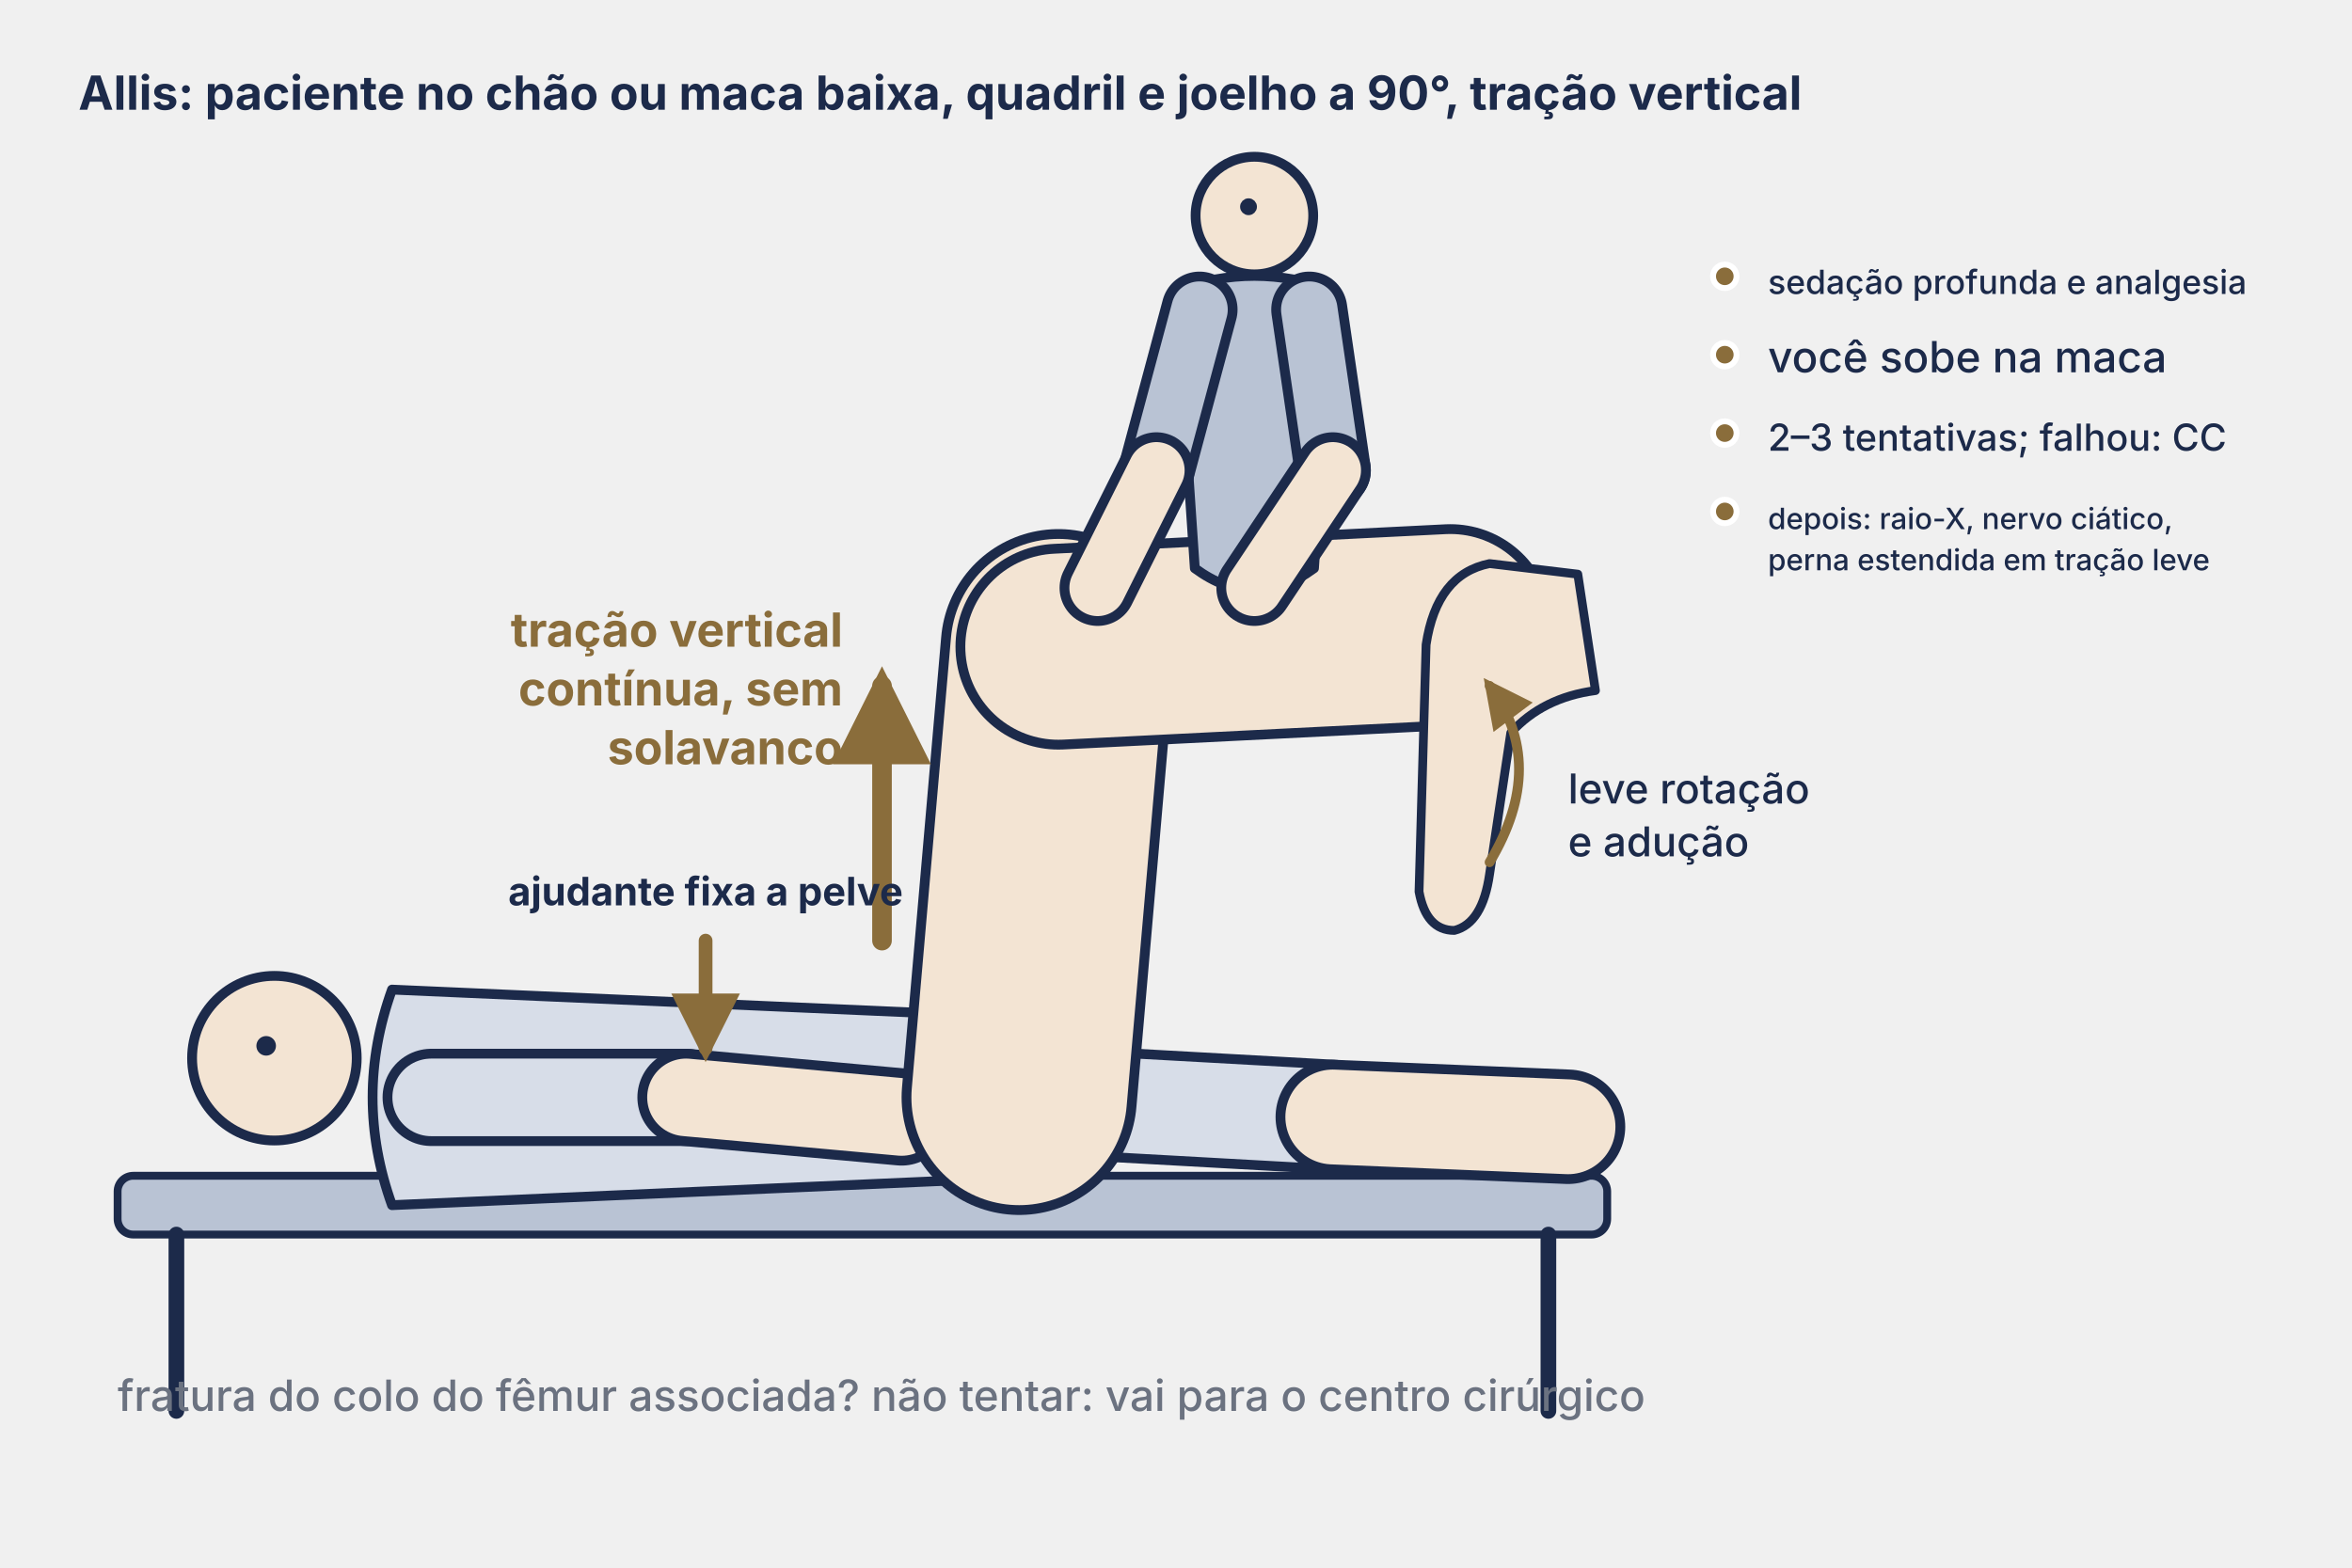
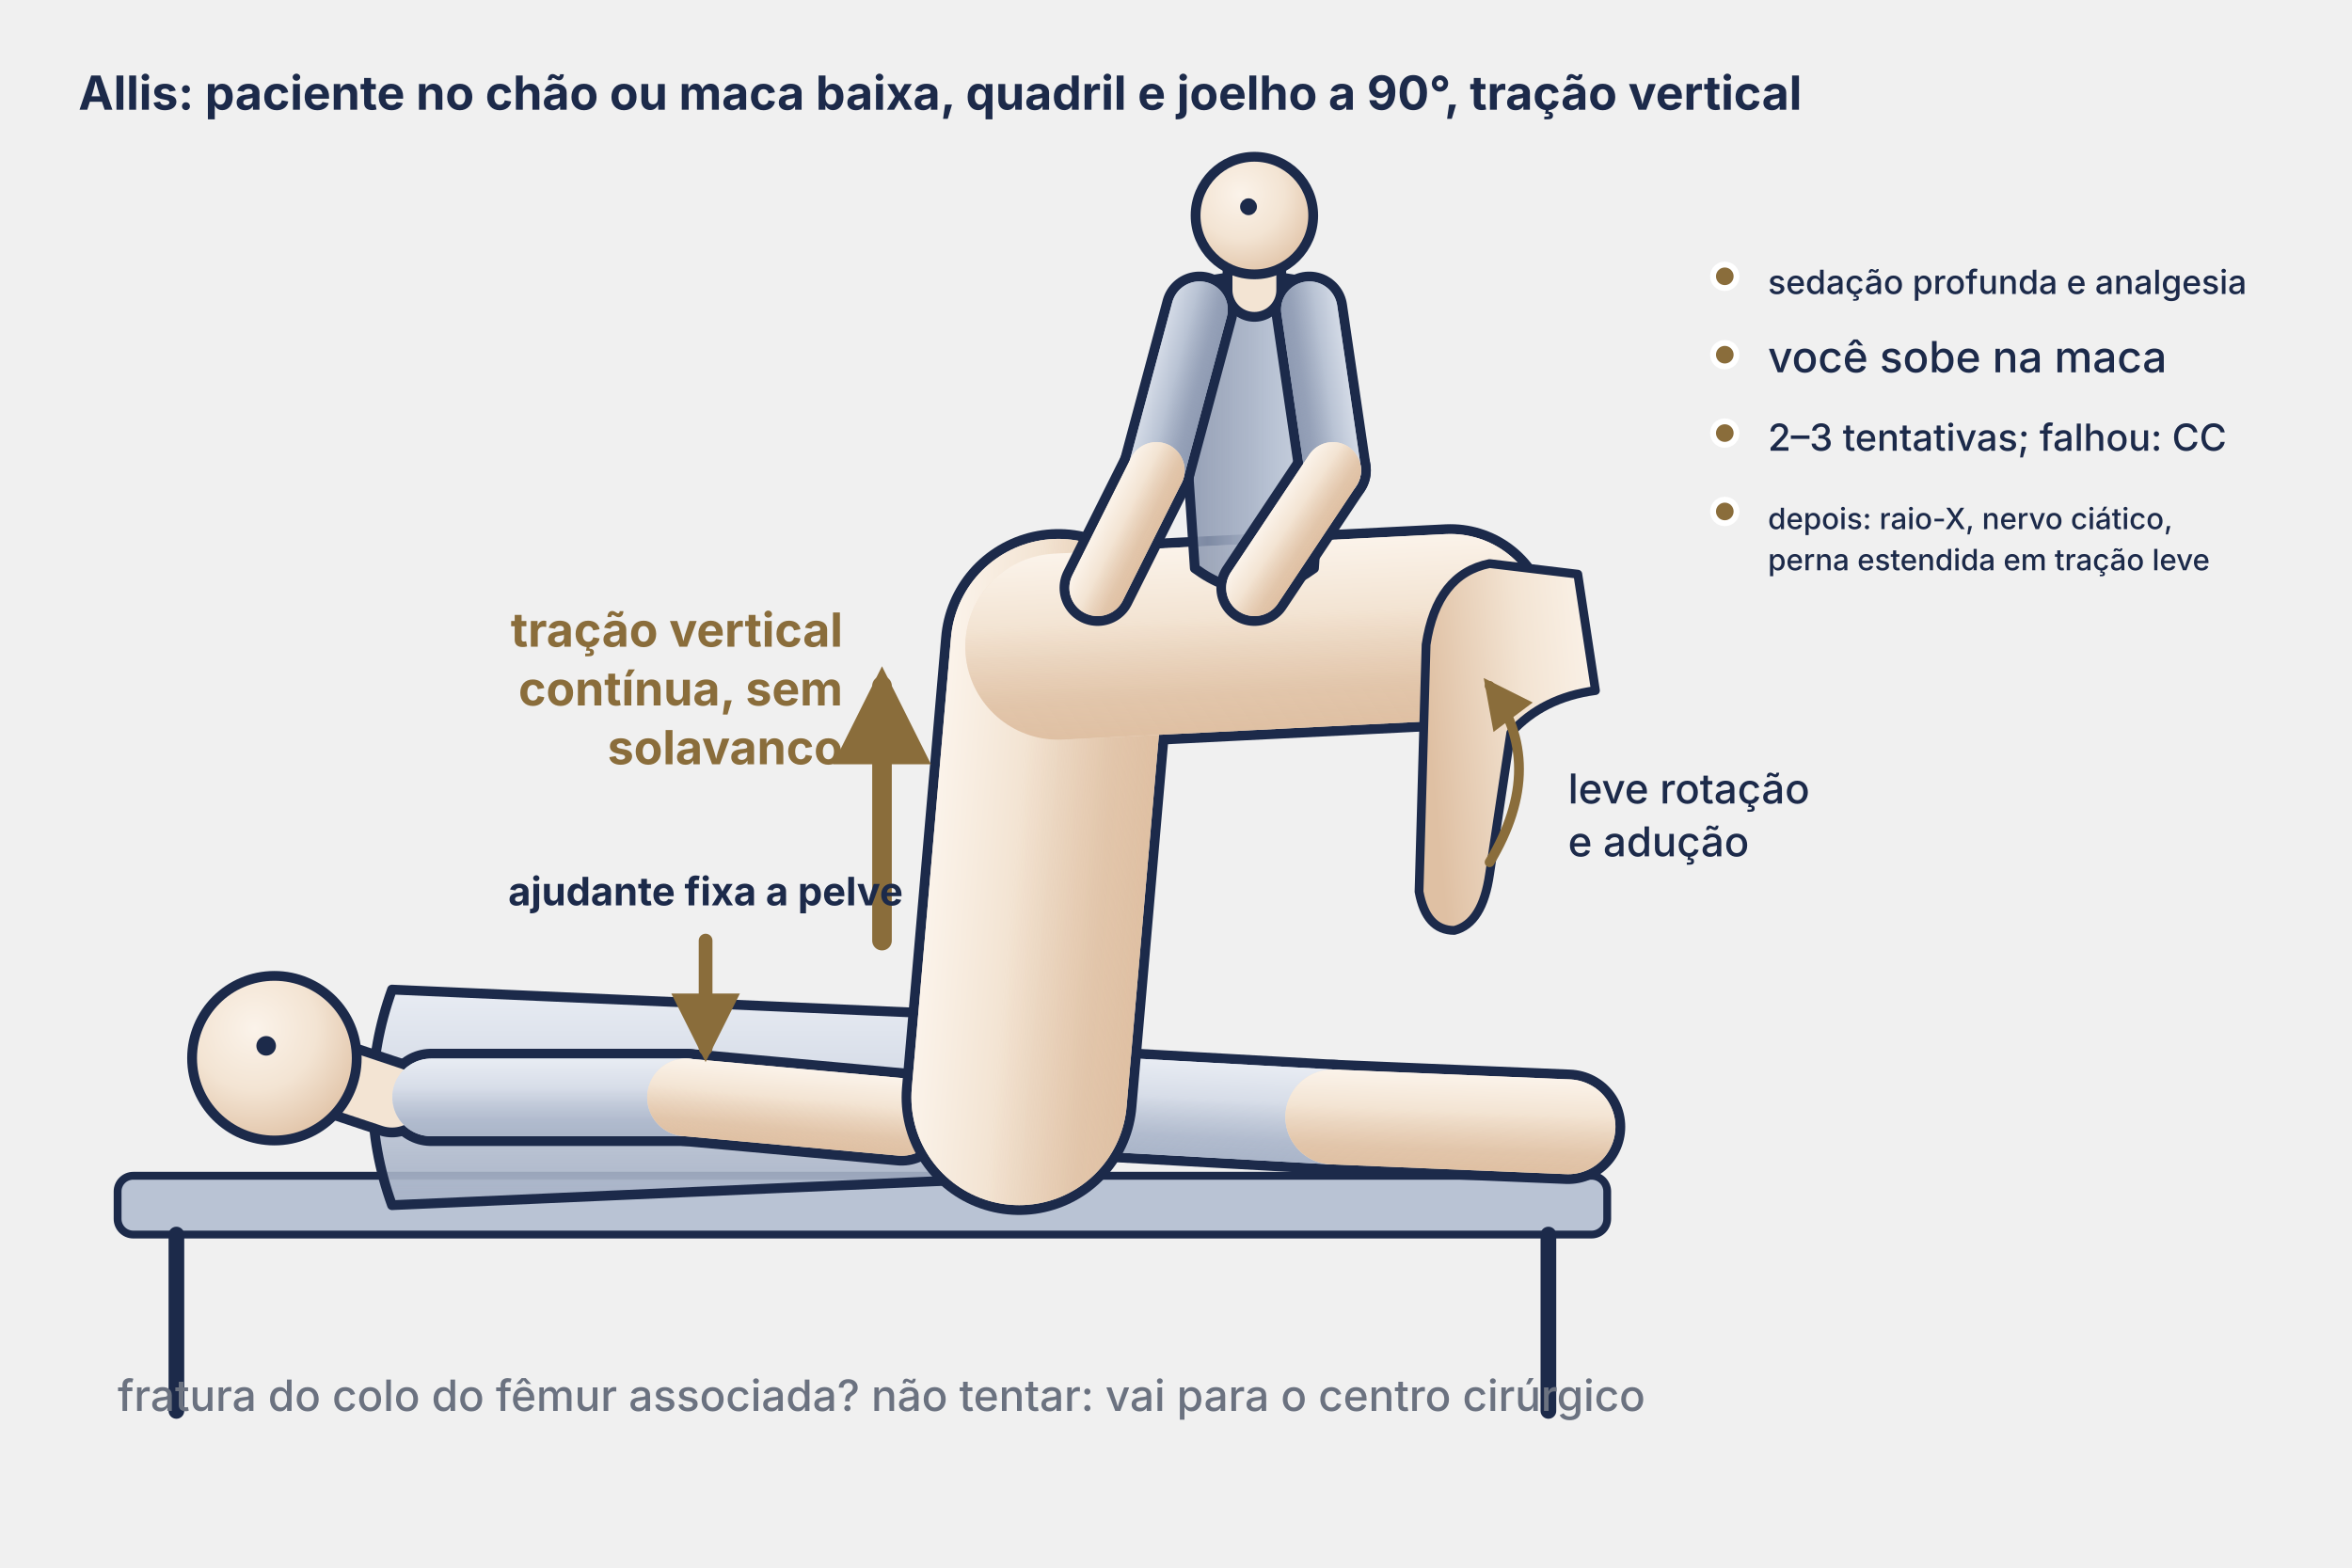
<svg xmlns="http://www.w3.org/2000/svg" viewBox="0 0 1200 800" width="1200" height="800" font-family="Inter, 'Segoe UI', Arial, sans-serif">
  <defs>
    <marker id="ah" viewBox="0 0 10 10" refX="8" refY="5" markerWidth="5" markerHeight="5" orient="auto-start-reverse">
      <path d="M0 0 L10 5 L0 10 z" fill="#8a6d3b" />
    </marker>
    <marker id="ahr" viewBox="0 0 10 10" refX="8" refY="5" markerWidth="5" markerHeight="5" orient="auto-start-reverse">
      <path d="M0 0 L10 5 L0 10 z" fill="#b3261e" />
    </marker>
    <marker id="ahn" viewBox="0 0 10 10" refX="8" refY="5" markerWidth="5" markerHeight="5" orient="auto-start-reverse">
      <path d="M0 0 L10 5 L0 10 z" fill="#1c2a4a" />
    </marker>
    <pattern id="hatch" width="14" height="14" patternUnits="userSpaceOnUse" patternTransform="rotate(45)">
      <line x1="0" y1="0" x2="0" y2="14" stroke="#1c2a4a" stroke-opacity="0.18" stroke-width="3" />
    </pattern>
    <pattern id="cotton" width="12" height="12" patternUnits="userSpaceOnUse">
      <circle cx="6" cy="6" r="2" fill="#1c2a4a" fill-opacity="0.12" />
    </pattern>
    <pattern id="cloth" width="16" height="16" patternUnits="userSpaceOnUse">
      <path d="M0 8 H16 M8 0 V16" stroke="#1c2a4a" stroke-opacity="0.08" stroke-width="2" />
    </pattern>
  </defs>
  <rect x="60" y="600" width="760" height="30" rx="8" fill="#b9c3d4" stroke="#1c2a4a" stroke-width="4" />
  <path d="M90 630 L90 720" fill="none" stroke="#1c2a4a" stroke-width="8" stroke-linecap="round" stroke-linejoin="round" />
  <path d="M790 630 L790 720" fill="none" stroke="#1c2a4a" stroke-width="8" stroke-linecap="round" stroke-linejoin="round" />
-   <path d="M200 615 L500 601.8 Q530.8 560 500 518.2 L200 505 Q180.2 560 200 615 Z" fill="#d7dde8" stroke="#1c2a4a" stroke-width="5" stroke-linecap="round" stroke-linejoin="round" />
+   <defs>
+     <linearGradient id="cg48" gradientUnits="userSpaceOnUse" x1="350" y1="505" x2="350" y2="615">
+       <stop offset="0" stop-color="#e8ecf3" />
+       <stop offset="0.38" stop-color="#d7dde8" />
+       <stop offset="0.8" stop-color="#aab5c9" stop-opacity="0.85" />
+       <stop offset="1" stop-color="#aab5c9" />
+     </linearGradient>
+   </defs>
+   <path d="M200 615 L500 601.8 Q530.8 560 500 518.2 L200 505 Q180.2 560 200 615 Z" fill="url(#cg48)" stroke="#1c2a4a" stroke-width="5" stroke-linecap="round" stroke-linejoin="round" />
+   <path d="M140 540 L200 560" fill="none" stroke="#1c2a4a" stroke-width="40.8" stroke-linecap="round" stroke-linejoin="round" />
  <path d="M500 560 L680 570" fill="none" stroke="#1c2a4a" stroke-width="58.4" stroke-linecap="round" stroke-linejoin="round" />
+   <path d="M680 570 L800 575" fill="none" stroke="#1c2a4a" stroke-width="58.4" stroke-linecap="round" stroke-linejoin="round" />
+   <path d="M220 560 L350 560" fill="none" stroke="#1c2a4a" stroke-width="49.6" stroke-linecap="round" stroke-linejoin="round" />
+   <path d="M350 560 L460 570" fill="none" stroke="#1c2a4a" stroke-width="49.6" stroke-linecap="round" stroke-linejoin="round" />
+   <path d="M140 540 L200 560" fill="none" stroke="#f3e4d3" stroke-width="30.8" stroke-linecap="round" stroke-linejoin="round" />
  <path d="M500 560 L680 570" fill="none" stroke="#d7dde8" stroke-width="48.4" stroke-linecap="round" stroke-linejoin="round" />
-   <path d="M680 570 L800 575" fill="none" stroke="#1c2a4a" stroke-width="58.4" stroke-linecap="round" stroke-linejoin="round" />
+   <defs>
+     <linearGradient id="cg44" gradientUnits="userSpaceOnUse" x1="591.3" y1="540.8" x2="588.7" y2="589.2">
+       <stop offset="0" stop-color="#e8ecf3" />
+       <stop offset="0.38" stop-color="#d7dde8" />
+       <stop offset="0.8" stop-color="#aab5c9" stop-opacity="0.85" />
+       <stop offset="1" stop-color="#aab5c9" />
+     </linearGradient>
+   </defs>
+   <path d="M500 560 L680 570" fill="none" stroke="url(#cg44)" stroke-width="48.4" stroke-linecap="round" stroke-linejoin="round" />
  <path d="M680 570 L800 575" fill="none" stroke="#f3e4d3" stroke-width="48.4" stroke-linecap="round" stroke-linejoin="round" />
-   <path d="M220 560 L350 560" fill="none" stroke="#1c2a4a" stroke-width="49.6" stroke-linecap="round" stroke-linejoin="round" />
+   <defs>
+     <linearGradient id="cg45" gradientUnits="userSpaceOnUse" x1="741" y1="548.3" x2="739" y2="596.7">
+       <stop offset="0" stop-color="#fbf3ea" />
+       <stop offset="0.38" stop-color="#f3e4d3" />
+       <stop offset="0.8" stop-color="#dfc0a3" stop-opacity="0.85" />
+       <stop offset="1" stop-color="#dfc0a3" />
+     </linearGradient>
+   </defs>
+   <path d="M680 570 L800 575" fill="none" stroke="url(#cg45)" stroke-width="48.4" stroke-linecap="round" stroke-linejoin="round" />
  <path d="M220 560 L350 560" fill="none" stroke="#d7dde8" stroke-width="39.6" stroke-linecap="round" stroke-linejoin="round" />
-   <path d="M350 560 L460 570" fill="none" stroke="#1c2a4a" stroke-width="49.6" stroke-linecap="round" stroke-linejoin="round" />
+   <defs>
+     <linearGradient id="cg46" gradientUnits="userSpaceOnUse" x1="285" y1="540.2" x2="285" y2="579.8">
+       <stop offset="0" stop-color="#e8ecf3" />
+       <stop offset="0.38" stop-color="#d7dde8" />
+       <stop offset="0.8" stop-color="#aab5c9" stop-opacity="0.85" />
+       <stop offset="1" stop-color="#aab5c9" />
+     </linearGradient>
+   </defs>
+   <path d="M220 560 L350 560" fill="none" stroke="url(#cg46)" stroke-width="39.6" stroke-linecap="round" stroke-linejoin="round" />
  <path d="M350 560 L460 570" fill="none" stroke="#f3e4d3" stroke-width="39.6" stroke-linecap="round" stroke-linejoin="round" />
-   <circle cx="140" cy="540" r="42" fill="#f3e4d3" stroke="#1c2a4a" stroke-width="5" />
+   <defs>
+     <linearGradient id="cg47" gradientUnits="userSpaceOnUse" x1="406.8" y1="545.3" x2="403.2" y2="584.7">
+       <stop offset="0" stop-color="#fbf3ea" />
+       <stop offset="0.38" stop-color="#f3e4d3" />
+       <stop offset="0.8" stop-color="#dfc0a3" stop-opacity="0.85" />
+       <stop offset="1" stop-color="#dfc0a3" />
+     </linearGradient>
+   </defs>
+   <path d="M350 560 L460 570" fill="none" stroke="url(#cg47)" stroke-width="39.6" stroke-linecap="round" stroke-linejoin="round" />
+   <defs>
+     <radialGradient id="rg49" cx="0.38" cy="0.32" r="0.75">
+       <stop offset="0" stop-color="#fbf3ea" />
+       <stop offset="0.5" stop-color="#f3e4d3" />
+       <stop offset="1" stop-color="#dfc0a3" />
+     </radialGradient>
+   </defs>
+   <circle cx="140" cy="540" r="42" fill="url(#rg49)" stroke="#1c2a4a" stroke-width="5" />
  <circle cx="135.8" cy="533.7" r="2.5" fill="#1c2a4a" stroke="#1c2a4a" stroke-width="5" />
  <path d="M520 560 L540 330" fill="none" stroke="#1c2a4a" stroke-width="120" stroke-linecap="round" stroke-linejoin="round" />
+   <path d="M540 330 L740 320" fill="none" stroke="#1c2a4a" stroke-width="105" stroke-linecap="round" stroke-linejoin="round" />
  <path d="M520 560 L540 330" fill="none" stroke="#f3e4d3" stroke-width="110" stroke-linecap="round" stroke-linejoin="round" />
-   <path d="M540 330 L740 320" fill="none" stroke="#1c2a4a" stroke-width="105" stroke-linecap="round" stroke-linejoin="round" />
+   <defs>
+     <linearGradient id="cg50" gradientUnits="userSpaceOnUse" x1="475.2" y1="440.2" x2="584.8" y2="449.8">
+       <stop offset="0" stop-color="#fbf3ea" />
+       <stop offset="0.38" stop-color="#f3e4d3" />
+       <stop offset="0.8" stop-color="#dfc0a3" stop-opacity="0.85" />
+       <stop offset="1" stop-color="#dfc0a3" />
+     </linearGradient>
+   </defs>
+   <path d="M520 560 L540 330" fill="none" stroke="url(#cg50)" stroke-width="110" stroke-linecap="round" stroke-linejoin="round" />
  <path d="M540 330 L740 320" fill="none" stroke="#f3e4d3" stroke-width="95" stroke-linecap="round" stroke-linejoin="round" />
+   <defs>
+     <linearGradient id="cg51" gradientUnits="userSpaceOnUse" x1="637.6" y1="277.6" x2="642.4" y2="372.4">
+       <stop offset="0" stop-color="#fbf3ea" />
+       <stop offset="0.38" stop-color="#f3e4d3" />
+       <stop offset="0.8" stop-color="#dfc0a3" stop-opacity="0.85" />
+       <stop offset="1" stop-color="#dfc0a3" />
+     </linearGradient>
+   </defs>
+   <path d="M540 330 L740 320" fill="none" stroke="url(#cg51)" stroke-width="95" stroke-linecap="round" stroke-linejoin="round" />
  <g transform="translate(760 320) rotate(90) scale(0.9)">
-     <path d="M-30 -50 L-36 0 Q-30 30 10 36 L150 40 Q172 36 172 20 Q168 4 140 0 L60 -12 Q40 -30 36 -60 Z" fill="#f3e4d3" stroke="#1c2a4a" stroke-width="5" stroke-linecap="round" stroke-linejoin="round" />
+     <defs>
+       <linearGradient id="fg52" x1="0" y1="0" x2="0.2" y2="1">
+         <stop offset="0" stop-color="#fbf3ea" />
+         <stop offset="0.45" stop-color="#f3e4d3" />
+         <stop offset="1" stop-color="#dfc0a3" />
+       </linearGradient>
+     </defs>
+     <path d="M-30 -50 L-36 0 Q-30 30 10 36 L150 40 Q172 36 172 20 Q168 4 140 0 L60 -12 Q40 -30 36 -60 Z" fill="url(#fg52)" stroke="#1c2a4a" stroke-width="5" stroke-linecap="round" stroke-linejoin="round" />
  </g>
-   <path d="M600 148 L609.6 290 Q640 312.4 670.4 290 L680 148 Q640 133.6 600 148 Z" fill="#b9c3d4" stroke="#1c2a4a" stroke-width="5" stroke-linecap="round" stroke-linejoin="round" />
+   <defs>
+     <linearGradient id="cg57" gradientUnits="userSpaceOnUse" x1="680" y1="219" x2="600" y2="219">
+       <stop offset="0" stop-color="#d3dae6" />
+       <stop offset="0.38" stop-color="#b9c3d4" />
+       <stop offset="0.8" stop-color="#8f9bb3" stop-opacity="0.85" />
+       <stop offset="1" stop-color="#8f9bb3" />
+     </linearGradient>
+   </defs>
+   <path d="M600 148 L609.6 290 Q640 312.4 670.4 290 L680 148 Q640 133.6 600 148 Z" fill="url(#cg57)" stroke="#1c2a4a" stroke-width="5" stroke-linecap="round" stroke-linejoin="round" />
+   <path d="M640 110 L640 148" fill="none" stroke="#1c2a4a" stroke-width="32.4" stroke-linecap="round" stroke-linejoin="round" />
  <path d="M612 158 L590 240" fill="none" stroke="#1c2a4a" stroke-width="38.8" stroke-linecap="round" stroke-linejoin="round" />
+   <path d="M590 240 L560 300" fill="none" stroke="#1c2a4a" stroke-width="38.8" stroke-linecap="round" stroke-linejoin="round" />
+   <path d="M668 158 L680 240" fill="none" stroke="#1c2a4a" stroke-width="38.8" stroke-linecap="round" stroke-linejoin="round" />
+   <path d="M680 240 L640 300" fill="none" stroke="#1c2a4a" stroke-width="38.8" stroke-linecap="round" stroke-linejoin="round" />
+   <path d="M640 110 L640 148" fill="none" stroke="#f3e4d3" stroke-width="22.4" stroke-linecap="round" stroke-linejoin="round" />
  <path d="M612 158 L590 240" fill="none" stroke="#b9c3d4" stroke-width="28.8" stroke-linecap="round" stroke-linejoin="round" />
-   <path d="M590 240 L560 300" fill="none" stroke="#1c2a4a" stroke-width="38.8" stroke-linecap="round" stroke-linejoin="round" />
+   <defs>
+     <linearGradient id="cg53" gradientUnits="userSpaceOnUse" x1="587.1" y1="195.3" x2="614.9" y2="202.7">
+       <stop offset="0" stop-color="#d3dae6" />
+       <stop offset="0.38" stop-color="#b9c3d4" />
+       <stop offset="0.8" stop-color="#8f9bb3" stop-opacity="0.85" />
+       <stop offset="1" stop-color="#8f9bb3" />
+     </linearGradient>
+   </defs>
+   <path d="M612 158 L590 240" fill="none" stroke="url(#cg53)" stroke-width="28.8" stroke-linecap="round" stroke-linejoin="round" />
  <path d="M590 240 L560 300" fill="none" stroke="#f3e4d3" stroke-width="28.8" stroke-linecap="round" stroke-linejoin="round" />
-   <path d="M668 158 L680 240" fill="none" stroke="#1c2a4a" stroke-width="38.8" stroke-linecap="round" stroke-linejoin="round" />
+   <defs>
+     <linearGradient id="cg54" gradientUnits="userSpaceOnUse" x1="562.1" y1="263.6" x2="587.9" y2="276.4">
+       <stop offset="0" stop-color="#fbf3ea" />
+       <stop offset="0.38" stop-color="#f3e4d3" />
+       <stop offset="0.8" stop-color="#dfc0a3" stop-opacity="0.85" />
+       <stop offset="1" stop-color="#dfc0a3" />
+     </linearGradient>
+   </defs>
+   <path d="M590 240 L560 300" fill="none" stroke="url(#cg54)" stroke-width="28.8" stroke-linecap="round" stroke-linejoin="round" />
  <path d="M668 158 L680 240" fill="none" stroke="#b9c3d4" stroke-width="28.8" stroke-linecap="round" stroke-linejoin="round" />
-   <path d="M680 240 L640 300" fill="none" stroke="#1c2a4a" stroke-width="38.8" stroke-linecap="round" stroke-linejoin="round" />
+   <defs>
+     <linearGradient id="cg55" gradientUnits="userSpaceOnUse" x1="688.2" y1="196.9" x2="659.8" y2="201.1">
+       <stop offset="0" stop-color="#d3dae6" />
+       <stop offset="0.38" stop-color="#b9c3d4" />
+       <stop offset="0.8" stop-color="#8f9bb3" stop-opacity="0.85" />
+       <stop offset="1" stop-color="#8f9bb3" />
+     </linearGradient>
+   </defs>
+   <path d="M668 158 L680 240" fill="none" stroke="url(#cg55)" stroke-width="28.8" stroke-linecap="round" stroke-linejoin="round" />
  <path d="M680 240 L640 300" fill="none" stroke="#f3e4d3" stroke-width="28.8" stroke-linecap="round" stroke-linejoin="round" />
-   <circle cx="640" cy="110" r="30" fill="#f3e4d3" stroke="#1c2a4a" stroke-width="5" />
+   <defs>
+     <linearGradient id="cg56" gradientUnits="userSpaceOnUse" x1="648" y1="262" x2="672" y2="278">
+       <stop offset="0" stop-color="#fbf3ea" />
+       <stop offset="0.38" stop-color="#f3e4d3" />
+       <stop offset="0.8" stop-color="#dfc0a3" stop-opacity="0.85" />
+       <stop offset="1" stop-color="#dfc0a3" />
+     </linearGradient>
+   </defs>
+   <path d="M680 240 L640 300" fill="none" stroke="url(#cg56)" stroke-width="28.8" stroke-linecap="round" stroke-linejoin="round" />
+   <defs>
+     <radialGradient id="rg58" cx="0.38" cy="0.32" r="0.75">
+       <stop offset="0" stop-color="#fbf3ea" />
+       <stop offset="0.5" stop-color="#f3e4d3" />
+       <stop offset="1" stop-color="#dfc0a3" />
+     </radialGradient>
+   </defs>
+   <circle cx="640" cy="110" r="30" fill="url(#rg58)" stroke="#1c2a4a" stroke-width="5" />
  <circle cx="637" cy="105.5" r="1.8" fill="#1c2a4a" stroke="#1c2a4a" stroke-width="5" />
  <path d="M450 480 L450 350" fill="none" stroke="#8a6d3b" stroke-width="10" stroke-linecap="round" stroke-linejoin="round" marker-end="url(#ah)" />
  <text x="430" y="330" font-size="24" text-anchor="end" font-weight="700" fill="#8a6d3b">tração vertical</text>
  <text x="430" y="360" font-size="24" text-anchor="end" font-weight="700" fill="#8a6d3b">contínua, sem</text>
  <text x="430" y="390" font-size="24" text-anchor="end" font-weight="700" fill="#8a6d3b">solavanco</text>
  <path d="M760 440 Q790 390 760 350" fill="none" stroke="#8a6d3b" stroke-width="5" stroke-linecap="round" stroke-linejoin="round" marker-end="url(#ah)" />
  <text x="800" y="410" font-size="21" text-anchor="start" font-weight="500" fill="#1c2a4a">leve rotação</text>
  <text x="800" y="437" font-size="21" text-anchor="start" font-weight="500" fill="#1c2a4a">e adução</text>
  <path d="M360 480 L360 535" fill="none" stroke="#8a6d3b" stroke-width="7" stroke-linecap="round" stroke-linejoin="round" marker-end="url(#ah)" />
  <text x="360" y="462" font-size="20" text-anchor="middle" font-weight="700" fill="#1c2a4a">ajudante fixa a pelve</text>
  <circle cx="880" cy="141" r="6" fill="#8a6d3b" stroke="#ffffff" stroke-width="3" />
  <text x="902" y="150" font-size="17" text-anchor="start" font-weight="500" fill="#1c2a4a">sedação profunda e analgesia</text>
  <circle cx="880" cy="181" r="6" fill="#8a6d3b" stroke="#ffffff" stroke-width="3" />
  <text x="902" y="190" font-size="22" text-anchor="start" font-weight="500" fill="#1c2a4a">você sobe na maca</text>
  <circle cx="880" cy="221" r="6" fill="#8a6d3b" stroke="#ffffff" stroke-width="3" />
  <text x="902" y="230" font-size="19" text-anchor="start" font-weight="500" fill="#1c2a4a">2–3 tentativas; falhou: CC</text>
  <circle cx="880" cy="261" r="6" fill="#8a6d3b" stroke="#ffffff" stroke-width="3" />
  <text x="902" y="270" font-size="15" text-anchor="start" font-weight="500" fill="#1c2a4a">depois: raio-X, nervo ciático,</text>
  <text x="902" y="291" font-size="15" text-anchor="start" font-weight="500" fill="#1c2a4a">   perna estendida em tração leve</text>
  <text x="60" y="720" font-size="22" text-anchor="start" font-weight="500" fill="#6b7280">fratura do colo do fêmur associada? não tentar: vai para o centro cirúrgico</text>
  <text x="40" y="56" font-size="24" text-anchor="start" font-weight="700" fill="#1c2a4a" data-top="1">Allis: paciente no chão ou maca baixa, quadril e joelho a 90°, tração vertical</text>
</svg>
